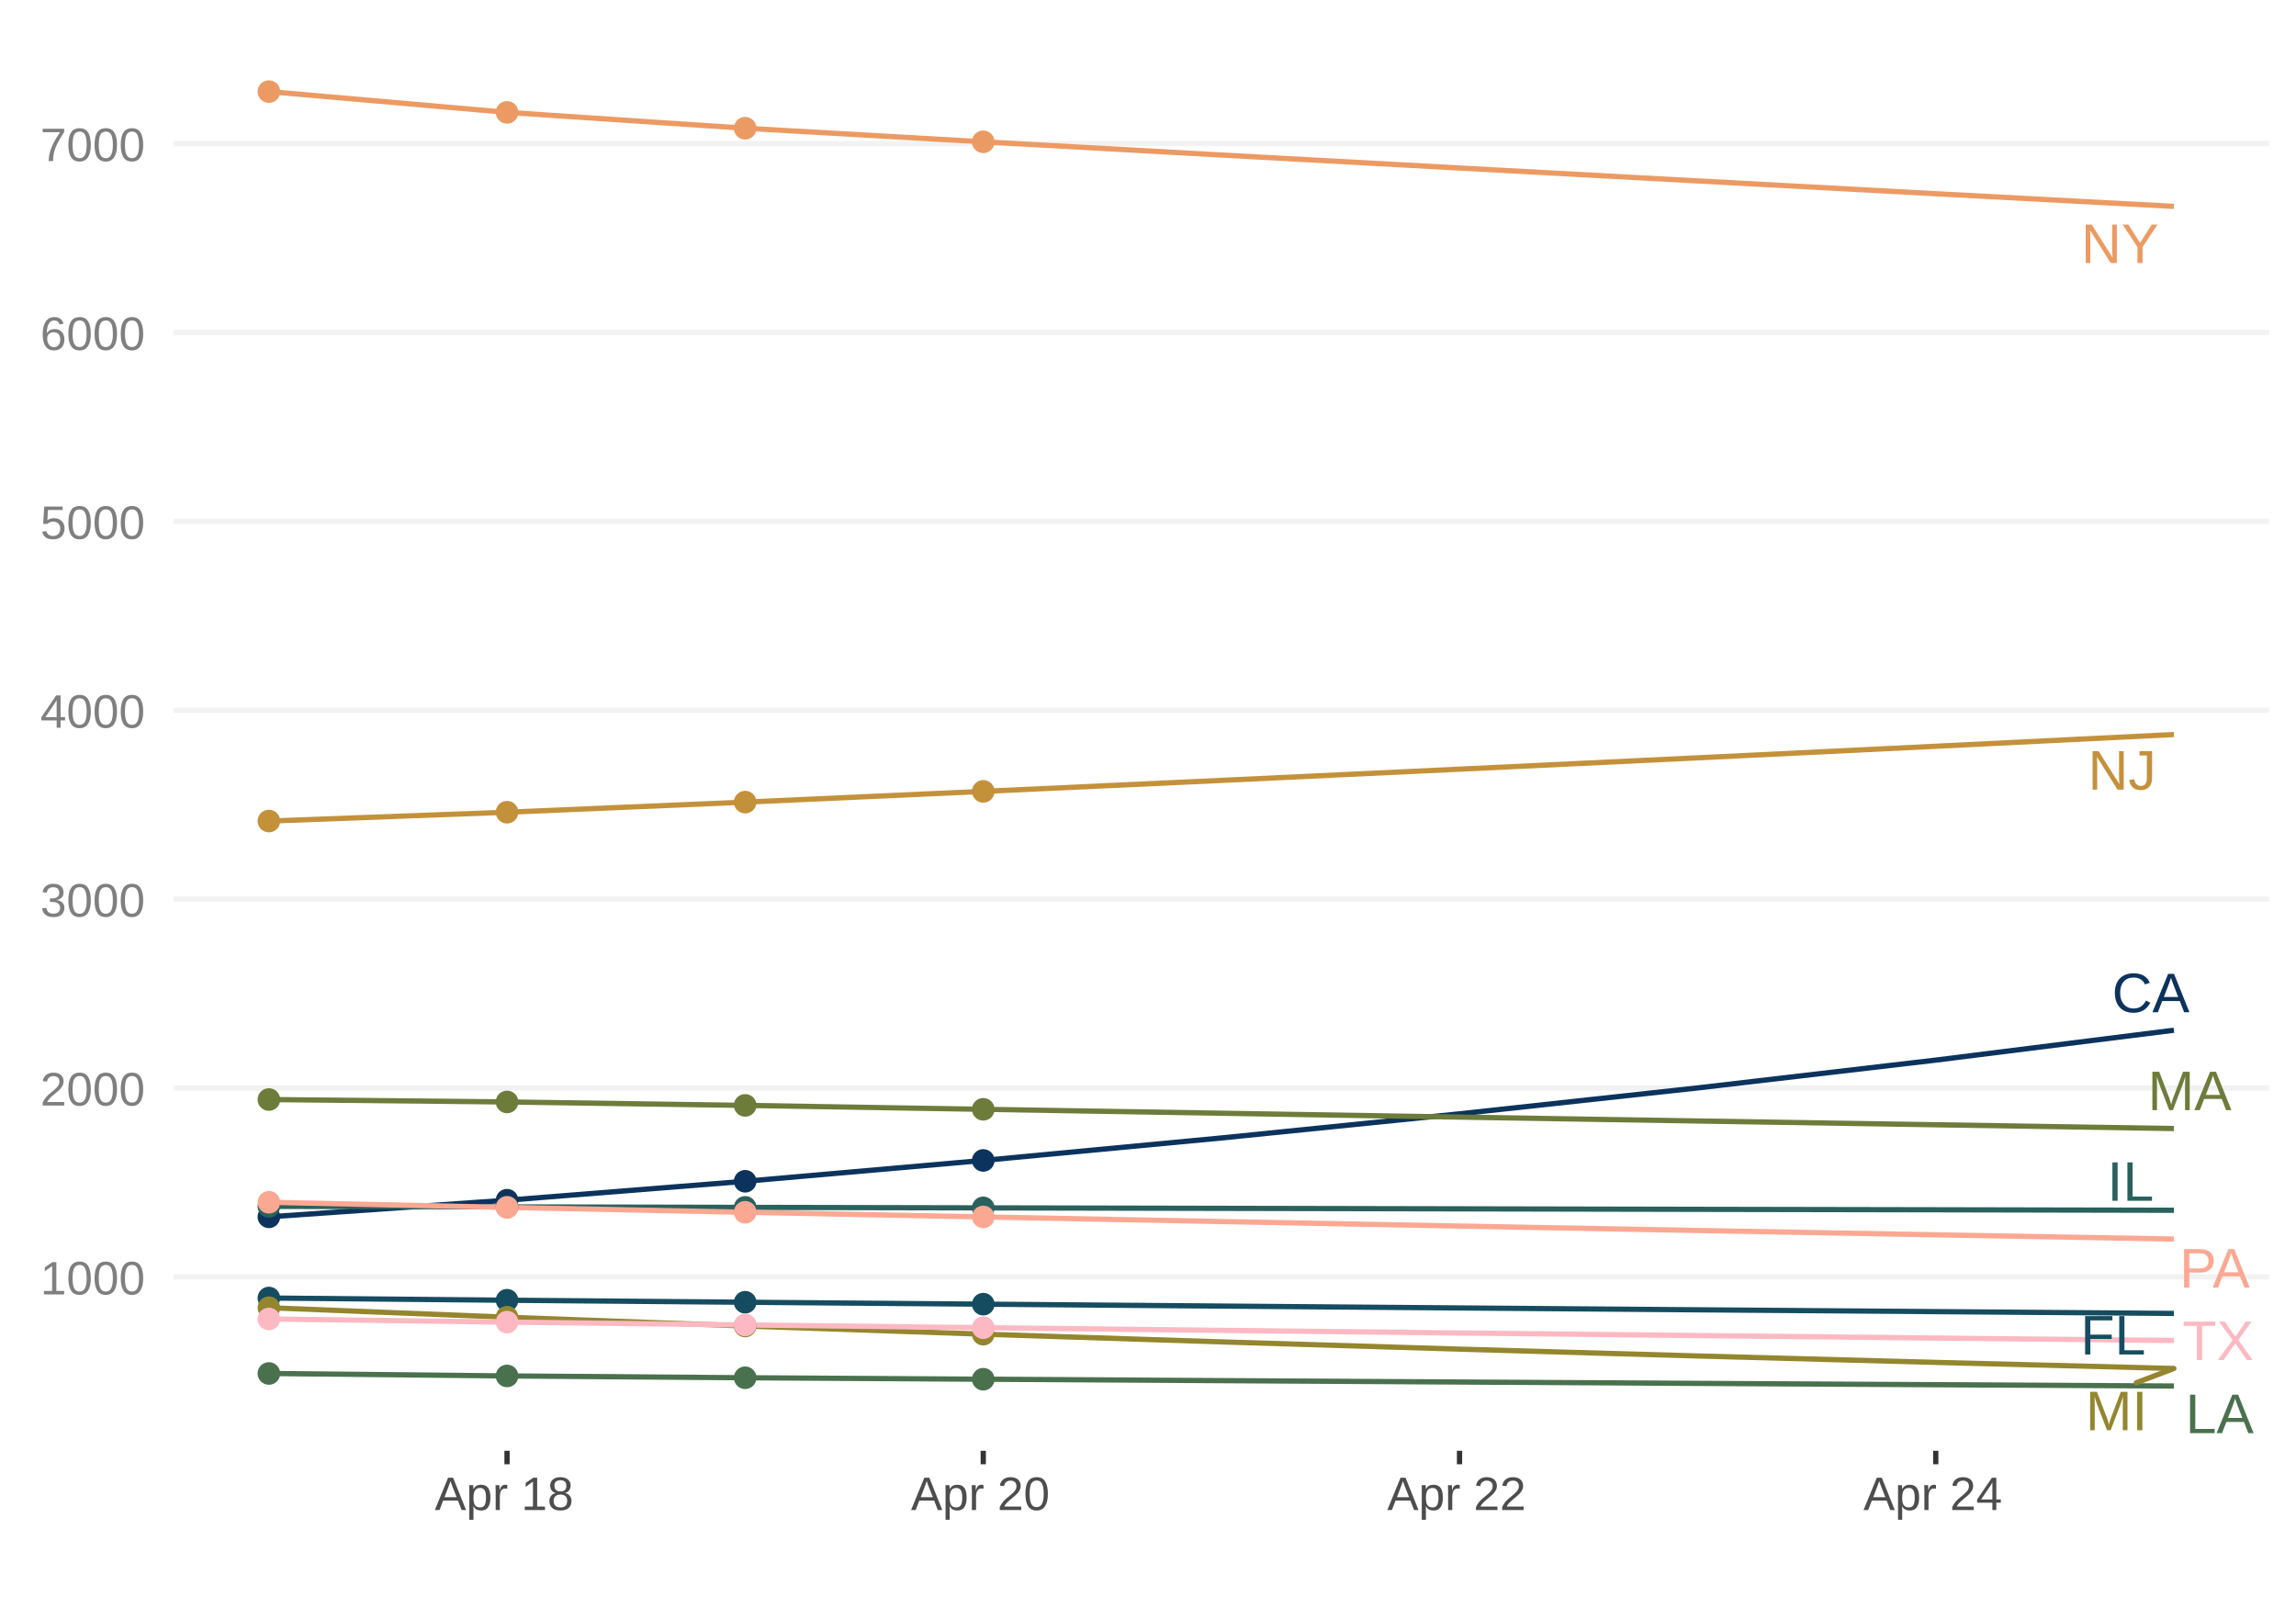
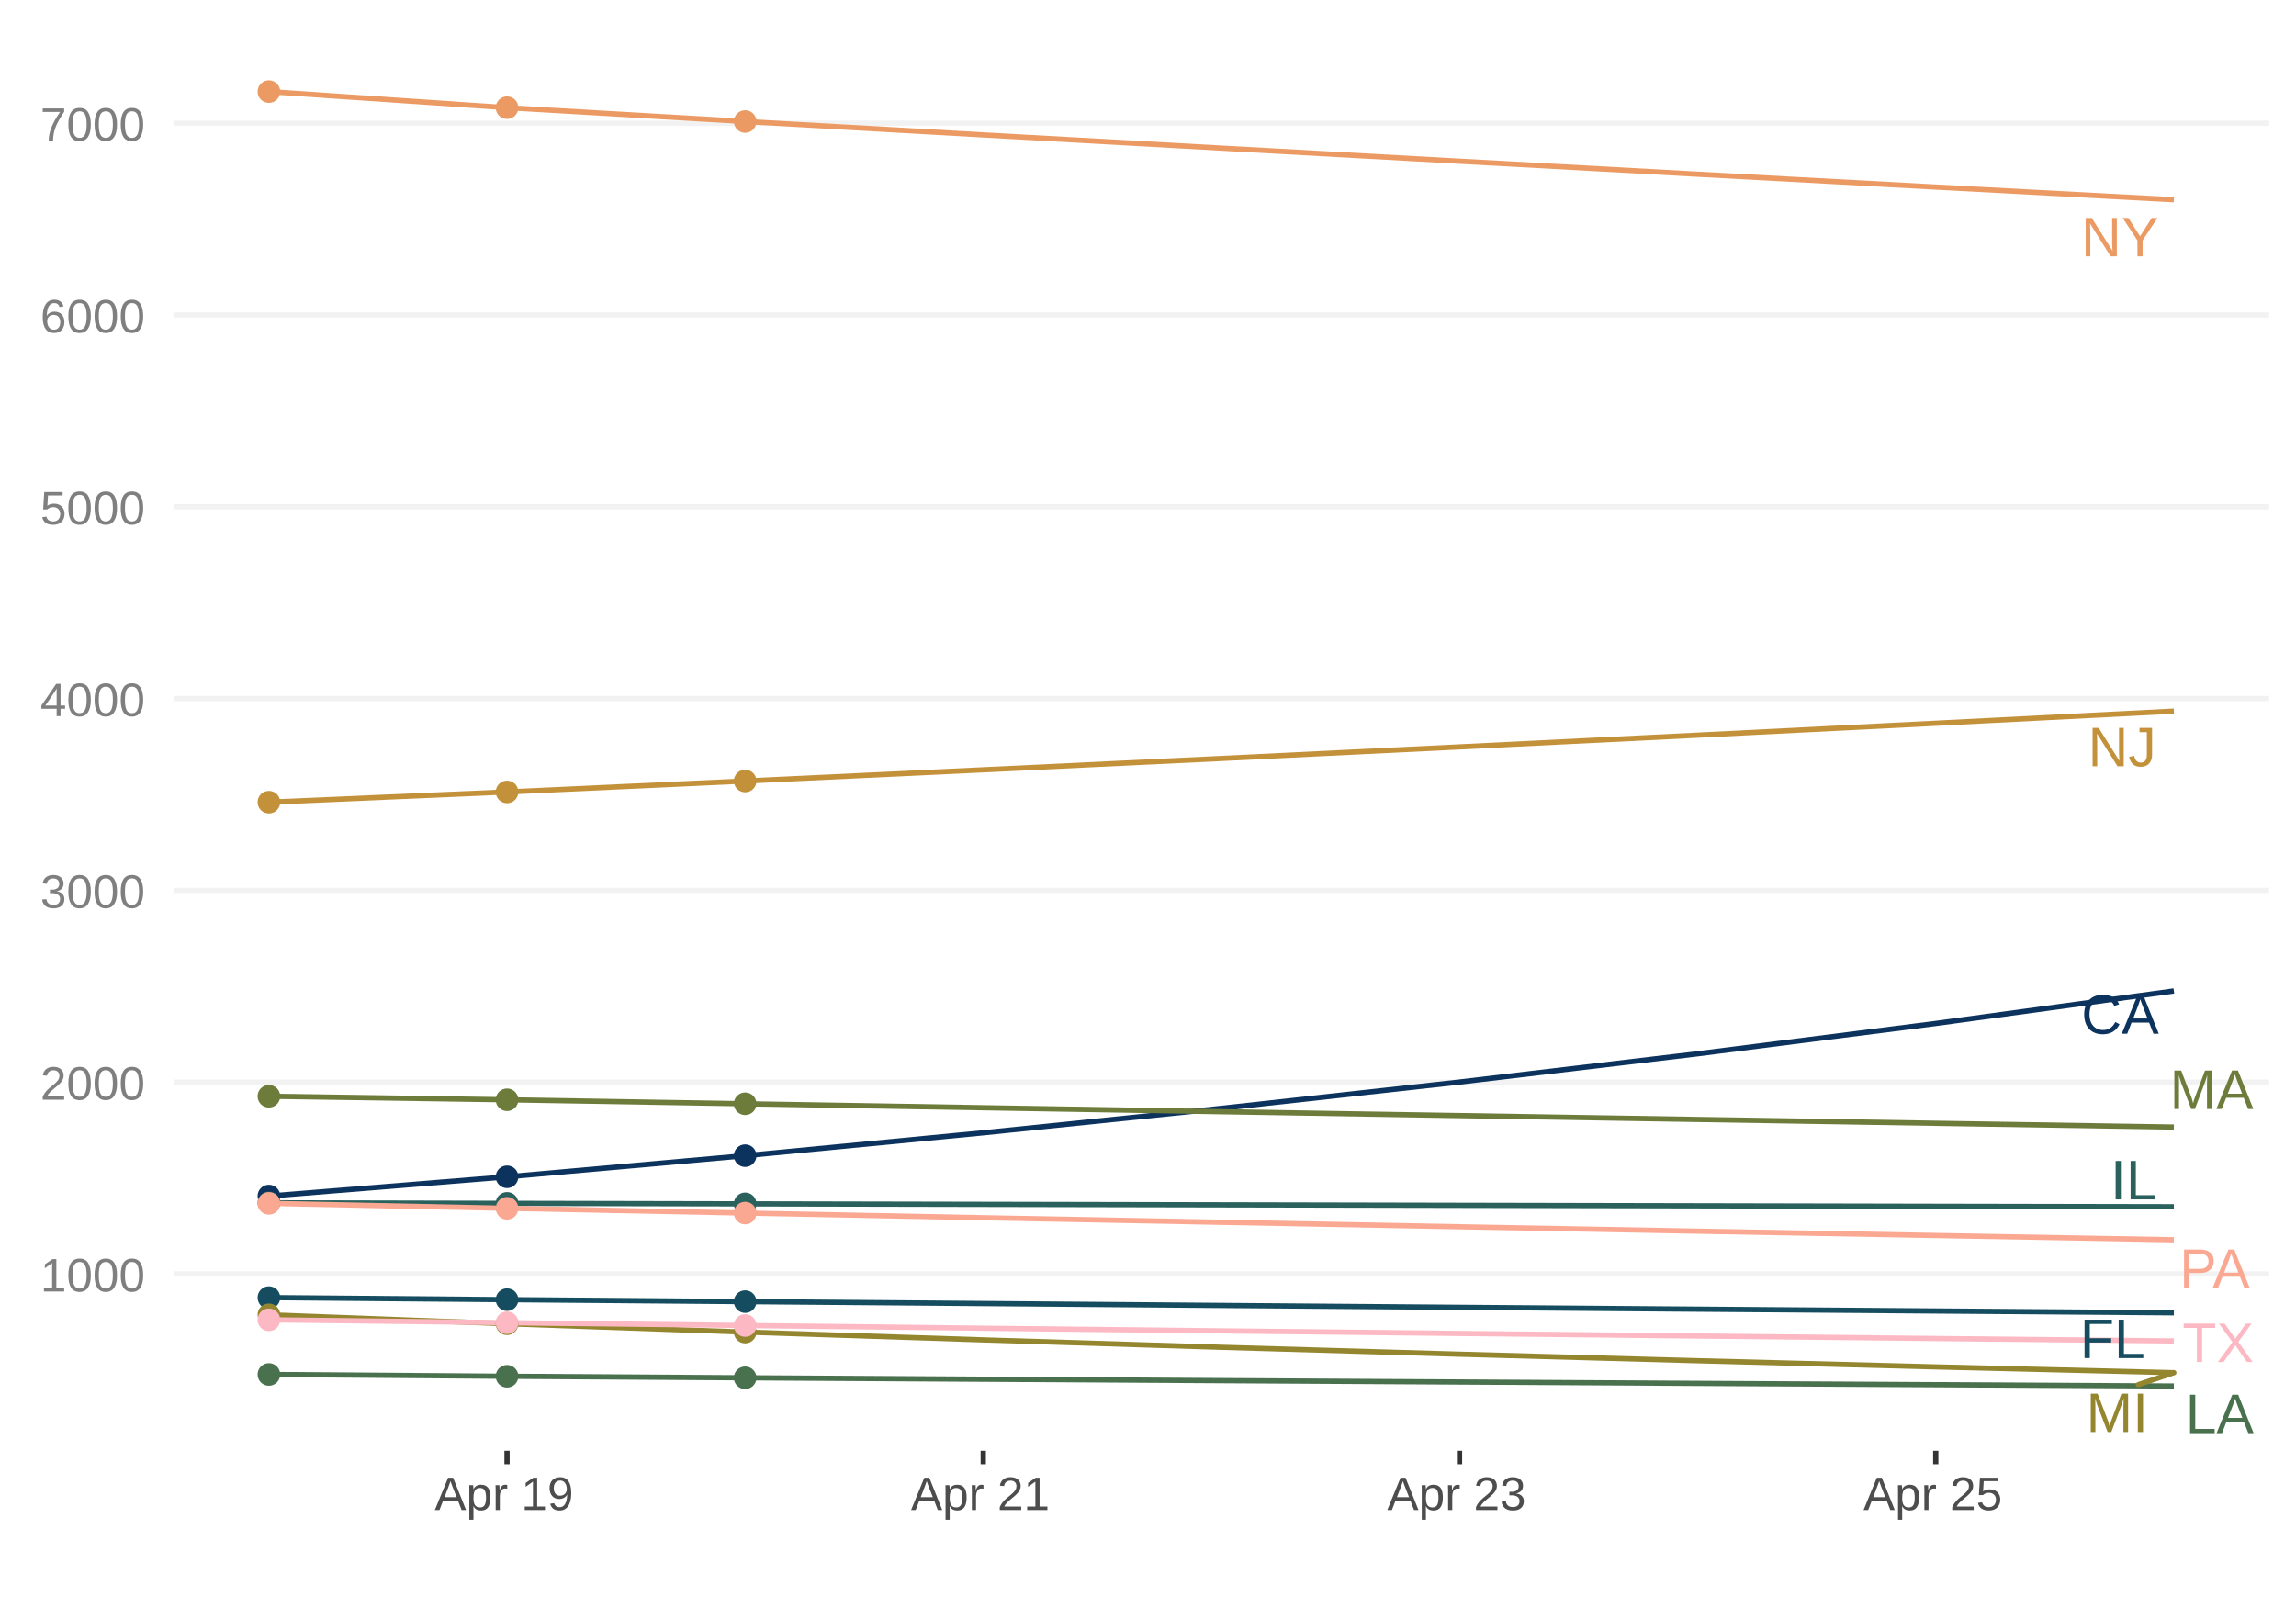
<svg xmlns="http://www.w3.org/2000/svg" viewBox="0 0 468.00 327.60">
  <defs>
    <style type="text/css">
    line, polyline, polygon, path, rect, circle {
      fill: none;
      stroke: #000000;
      stroke-linecap: round;
      stroke-linejoin: round;
      stroke-miterlimit: 10.00;
    }
  </style>
  </defs>
  <rect width="100%" height="100%" style="stroke: none; fill: none;" />
  <rect x="0.00" y="0.00" width="468.00" height="327.60" style="stroke-width: 1.07; stroke: none;" />
  <defs>
    <clipPath id="cpMzUuNDB8NDYyLjUyfDI5NS43NHw1LjQ4">
      <rect x="35.40" y="5.48" width="427.12" height="290.26" />
    </clipPath>
  </defs>
-   <polyline points="35.40,260.29 462.52,260.29 " style="stroke-width: 1.07; stroke: #000000; stroke-opacity: 0.051; stroke-linecap: butt;" clip-path="url(#cpMzUuNDB8NDYyLjUyfDI5NS43NHw1LjQ4)" />
-   <polyline points="35.40,221.79 462.52,221.79 " style="stroke-width: 1.07; stroke: #000000; stroke-opacity: 0.051; stroke-linecap: butt;" clip-path="url(#cpMzUuNDB8NDYyLjUyfDI5NS43NHw1LjQ4)" />
-   <polyline points="35.40,183.28 462.52,183.28 " style="stroke-width: 1.07; stroke: #000000; stroke-opacity: 0.051; stroke-linecap: butt;" clip-path="url(#cpMzUuNDB8NDYyLjUyfDI5NS43NHw1LjQ4)" />
-   <polyline points="35.40,144.78 462.52,144.78 " style="stroke-width: 1.07; stroke: #000000; stroke-opacity: 0.051; stroke-linecap: butt;" clip-path="url(#cpMzUuNDB8NDYyLjUyfDI5NS43NHw1LjQ4)" />
-   <polyline points="35.40,106.27 462.52,106.27 " style="stroke-width: 1.07; stroke: #000000; stroke-opacity: 0.051; stroke-linecap: butt;" clip-path="url(#cpMzUuNDB8NDYyLjUyfDI5NS43NHw1LjQ4)" />
-   <polyline points="35.40,67.77 462.52,67.77 " style="stroke-width: 1.07; stroke: #000000; stroke-opacity: 0.051; stroke-linecap: butt;" clip-path="url(#cpMzUuNDB8NDYyLjUyfDI5NS43NHw1LjQ4)" />
-   <polyline points="35.40,29.26 462.52,29.26 " style="stroke-width: 1.07; stroke: #000000; stroke-opacity: 0.051; stroke-linecap: butt;" clip-path="url(#cpMzUuNDB8NDYyLjUyfDI5NS43NHw1LjQ4)" />
-   <polyline points="54.81,248.05 103.35,244.66 151.89,240.80 200.42,236.55 248.96,231.97 297.50,227.05 346.03,221.77 394.57,216.10 443.11,210.01 " style="stroke-width: 1.07; stroke: #0C335D; stroke-linecap: butt;" clip-path="url(#cpMzUuNDB8NDYyLjUyfDI5NS43NHw1LjQ4)" />
-   <polyline points="54.81,264.60 103.35,265.05 151.89,265.46 200.42,265.85 248.96,266.24 297.50,266.62 346.03,267.00 394.57,267.37 443.11,267.74 " style="stroke-width: 1.07; stroke: #164C60; stroke-linecap: butt;" clip-path="url(#cpMzUuNDB8NDYyLjUyfDI5NS43NHw1LjQ4)" />
-   <polyline points="54.81,245.91 103.35,246.02 151.89,246.12 200.42,246.22 248.96,246.32 297.50,246.42 346.03,246.52 394.57,246.61 443.11,246.71 " style="stroke-width: 1.07; stroke: #2A615D; stroke-linecap: butt;" clip-path="url(#cpMzUuNDB8NDYyLjUyfDI5NS43NHw1LjQ4)" />
-   <polyline points="54.81,279.98 103.35,280.48 151.89,280.85 200.42,281.15 248.96,281.44 297.50,281.72 346.03,282.00 394.57,282.27 443.11,282.54 " style="stroke-width: 1.07; stroke: #4A714E; stroke-linecap: butt;" clip-path="url(#cpMzUuNDB8NDYyLjUyfDI5NS43NHw1LjQ4)" />
-   <polyline points="54.81,224.14 103.35,224.63 151.89,225.33 200.42,226.13 248.96,226.93 297.50,227.72 346.03,228.51 394.57,229.28 443.11,230.05 " style="stroke-width: 1.07; stroke: #6D7C3B; stroke-linecap: butt;" clip-path="url(#cpMzUuNDB8NDYyLjUyfDI5NS43NHw1LjQ4)" />
-   <polyline points="54.81,266.58 103.35,268.51 151.89,270.30 200.42,271.97 248.96,273.54 297.50,275.02 346.03,276.41 394.57,277.72 443.11,278.96 " style="stroke-width: 1.07; stroke: #94862E; stroke-linecap: butt;" clip-path="url(#cpMzUuNDB8NDYyLjUyfDI5NS43NHw1LjQ4)" />
-   <polyline points="54.81,167.37 103.35,165.57 151.89,163.51 200.42,161.32 248.96,159.08 297.50,156.79 346.03,154.48 394.57,152.12 443.11,149.73 " style="stroke-width: 1.07; stroke: #C4913B; stroke-linecap: butt;" clip-path="url(#cpMzUuNDB8NDYyLjUyfDI5NS43NHw1LjQ4)" />
-   <polyline points="54.81,18.67 103.35,22.91 151.89,26.14 200.42,28.91 248.96,31.60 297.50,34.25 346.03,36.88 394.57,39.49 443.11,42.07 " style="stroke-width: 1.07; stroke: #EC9A63; stroke-linecap: butt;" clip-path="url(#cpMzUuNDB8NDYyLjUyfDI5NS43NHw1LjQ4)" />
-   <polyline points="54.81,245.08 103.35,246.13 151.89,247.12 200.42,248.07 248.96,249.01 297.50,249.93 346.03,250.83 394.57,251.71 443.11,252.58 " style="stroke-width: 1.07; stroke: #FBA893; stroke-linecap: butt;" clip-path="url(#cpMzUuNDB8NDYyLjUyfDI5NS43NHw1LjQ4)" />
-   <polyline points="54.81,268.87 103.35,269.51 151.89,270.09 200.42,270.65 248.96,271.19 297.50,271.73 346.03,272.25 394.57,272.76 443.11,273.26 " style="stroke-width: 1.07; stroke: #FCB9C3; stroke-linecap: butt;" clip-path="url(#cpMzUuNDB8NDYyLjUyfDI5NS43NHw1LjQ4)" />
-   <circle cx="54.81" cy="248.05" r="1.95" style="stroke-width: 0.71; stroke: #0C335D; fill: #0C335D;" clip-path="url(#cpMzUuNDB8NDYyLjUyfDI5NS43NHw1LjQ4)" />
-   <circle cx="103.35" cy="244.66" r="1.95" style="stroke-width: 0.71; stroke: #0C335D; fill: #0C335D;" clip-path="url(#cpMzUuNDB8NDYyLjUyfDI5NS43NHw1LjQ4)" />
-   <circle cx="151.89" cy="240.80" r="1.95" style="stroke-width: 0.71; stroke: #0C335D; fill: #0C335D;" clip-path="url(#cpMzUuNDB8NDYyLjUyfDI5NS43NHw1LjQ4)" />
-   <circle cx="200.42" cy="236.55" r="1.95" style="stroke-width: 0.71; stroke: #0C335D; fill: #0C335D;" clip-path="url(#cpMzUuNDB8NDYyLjUyfDI5NS43NHw1LjQ4)" />
-   <circle cx="54.81" cy="264.60" r="1.95" style="stroke-width: 0.71; stroke: #164C60; fill: #164C60;" clip-path="url(#cpMzUuNDB8NDYyLjUyfDI5NS43NHw1LjQ4)" />
-   <circle cx="103.35" cy="265.05" r="1.95" style="stroke-width: 0.71; stroke: #164C60; fill: #164C60;" clip-path="url(#cpMzUuNDB8NDYyLjUyfDI5NS43NHw1LjQ4)" />
-   <circle cx="151.89" cy="265.46" r="1.95" style="stroke-width: 0.71; stroke: #164C60; fill: #164C60;" clip-path="url(#cpMzUuNDB8NDYyLjUyfDI5NS43NHw1LjQ4)" />
-   <circle cx="200.42" cy="265.85" r="1.95" style="stroke-width: 0.71; stroke: #164C60; fill: #164C60;" clip-path="url(#cpMzUuNDB8NDYyLjUyfDI5NS43NHw1LjQ4)" />
-   <circle cx="54.81" cy="245.91" r="1.95" style="stroke-width: 0.71; stroke: #2A615D; fill: #2A615D;" clip-path="url(#cpMzUuNDB8NDYyLjUyfDI5NS43NHw1LjQ4)" />
-   <circle cx="103.35" cy="246.02" r="1.95" style="stroke-width: 0.71; stroke: #2A615D; fill: #2A615D;" clip-path="url(#cpMzUuNDB8NDYyLjUyfDI5NS43NHw1LjQ4)" />
-   <circle cx="151.89" cy="246.12" r="1.95" style="stroke-width: 0.71; stroke: #2A615D; fill: #2A615D;" clip-path="url(#cpMzUuNDB8NDYyLjUyfDI5NS43NHw1LjQ4)" />
-   <circle cx="200.42" cy="246.22" r="1.95" style="stroke-width: 0.71; stroke: #2A615D; fill: #2A615D;" clip-path="url(#cpMzUuNDB8NDYyLjUyfDI5NS43NHw1LjQ4)" />
-   <circle cx="54.81" cy="279.98" r="1.95" style="stroke-width: 0.71; stroke: #4A714E; fill: #4A714E;" clip-path="url(#cpMzUuNDB8NDYyLjUyfDI5NS43NHw1LjQ4)" />
-   <circle cx="103.35" cy="280.48" r="1.95" style="stroke-width: 0.71; stroke: #4A714E; fill: #4A714E;" clip-path="url(#cpMzUuNDB8NDYyLjUyfDI5NS43NHw1LjQ4)" />
-   <circle cx="151.89" cy="280.85" r="1.95" style="stroke-width: 0.71; stroke: #4A714E; fill: #4A714E;" clip-path="url(#cpMzUuNDB8NDYyLjUyfDI5NS43NHw1LjQ4)" />
-   <circle cx="200.42" cy="281.15" r="1.95" style="stroke-width: 0.71; stroke: #4A714E; fill: #4A714E;" clip-path="url(#cpMzUuNDB8NDYyLjUyfDI5NS43NHw1LjQ4)" />
-   <circle cx="54.81" cy="224.14" r="1.95" style="stroke-width: 0.71; stroke: #6D7C3B; fill: #6D7C3B;" clip-path="url(#cpMzUuNDB8NDYyLjUyfDI5NS43NHw1LjQ4)" />
-   <circle cx="103.35" cy="224.63" r="1.95" style="stroke-width: 0.71; stroke: #6D7C3B; fill: #6D7C3B;" clip-path="url(#cpMzUuNDB8NDYyLjUyfDI5NS43NHw1LjQ4)" />
-   <circle cx="151.89" cy="225.33" r="1.95" style="stroke-width: 0.71; stroke: #6D7C3B; fill: #6D7C3B;" clip-path="url(#cpMzUuNDB8NDYyLjUyfDI5NS43NHw1LjQ4)" />
-   <circle cx="200.42" cy="226.13" r="1.95" style="stroke-width: 0.71; stroke: #6D7C3B; fill: #6D7C3B;" clip-path="url(#cpMzUuNDB8NDYyLjUyfDI5NS43NHw1LjQ4)" />
-   <circle cx="54.81" cy="266.58" r="1.95" style="stroke-width: 0.71; stroke: #94862E; fill: #94862E;" clip-path="url(#cpMzUuNDB8NDYyLjUyfDI5NS43NHw1LjQ4)" />
-   <circle cx="103.35" cy="268.51" r="1.95" style="stroke-width: 0.71; stroke: #94862E; fill: #94862E;" clip-path="url(#cpMzUuNDB8NDYyLjUyfDI5NS43NHw1LjQ4)" />
-   <circle cx="151.89" cy="270.30" r="1.95" style="stroke-width: 0.71; stroke: #94862E; fill: #94862E;" clip-path="url(#cpMzUuNDB8NDYyLjUyfDI5NS43NHw1LjQ4)" />
-   <circle cx="200.42" cy="271.97" r="1.95" style="stroke-width: 0.71; stroke: #94862E; fill: #94862E;" clip-path="url(#cpMzUuNDB8NDYyLjUyfDI5NS43NHw1LjQ4)" />
-   <circle cx="54.81" cy="167.37" r="1.95" style="stroke-width: 0.71; stroke: #C4913B; fill: #C4913B;" clip-path="url(#cpMzUuNDB8NDYyLjUyfDI5NS43NHw1LjQ4)" />
-   <circle cx="103.35" cy="165.57" r="1.95" style="stroke-width: 0.71; stroke: #C4913B; fill: #C4913B;" clip-path="url(#cpMzUuNDB8NDYyLjUyfDI5NS43NHw1LjQ4)" />
-   <circle cx="151.89" cy="163.51" r="1.95" style="stroke-width: 0.71; stroke: #C4913B; fill: #C4913B;" clip-path="url(#cpMzUuNDB8NDYyLjUyfDI5NS43NHw1LjQ4)" />
-   <circle cx="200.42" cy="161.32" r="1.95" style="stroke-width: 0.71; stroke: #C4913B; fill: #C4913B;" clip-path="url(#cpMzUuNDB8NDYyLjUyfDI5NS43NHw1LjQ4)" />
+   <polyline points="35.40,259.68 462.52,259.68 " style="stroke-width: 1.07; stroke: #000000; stroke-opacity: 0.051; stroke-linecap: butt;" clip-path="url(#cpMzUuNDB8NDYyLjUyfDI5NS43NHw1LjQ4)" />
+   <polyline points="35.40,220.59 462.52,220.59 " style="stroke-width: 1.07; stroke: #000000; stroke-opacity: 0.051; stroke-linecap: butt;" clip-path="url(#cpMzUuNDB8NDYyLjUyfDI5NS43NHw1LjQ4)" />
+   <polyline points="35.40,181.50 462.52,181.50 " style="stroke-width: 1.07; stroke: #000000; stroke-opacity: 0.051; stroke-linecap: butt;" clip-path="url(#cpMzUuNDB8NDYyLjUyfDI5NS43NHw1LjQ4)" />
+   <polyline points="35.40,142.40 462.52,142.40 " style="stroke-width: 1.07; stroke: #000000; stroke-opacity: 0.051; stroke-linecap: butt;" clip-path="url(#cpMzUuNDB8NDYyLjUyfDI5NS43NHw1LjQ4)" />
+   <polyline points="35.40,103.31 462.52,103.31 " style="stroke-width: 1.07; stroke: #000000; stroke-opacity: 0.051; stroke-linecap: butt;" clip-path="url(#cpMzUuNDB8NDYyLjUyfDI5NS43NHw1LjQ4)" />
+   <polyline points="35.40,64.22 462.52,64.22 " style="stroke-width: 1.07; stroke: #000000; stroke-opacity: 0.051; stroke-linecap: butt;" clip-path="url(#cpMzUuNDB8NDYyLjUyfDI5NS43NHw1LjQ4)" />
+   <polyline points="35.40,25.12 462.52,25.12 " style="stroke-width: 1.07; stroke: #000000; stroke-opacity: 0.051; stroke-linecap: butt;" clip-path="url(#cpMzUuNDB8NDYyLjUyfDI5NS43NHw1LjQ4)" />
+   <polyline points="54.81,243.81 103.35,239.89 151.89,235.58 200.42,230.92 248.96,225.93 297.50,220.57 346.03,214.81 394.57,208.63 443.11,202.00 " style="stroke-width: 1.07; stroke: #0C335D; stroke-linecap: butt;" clip-path="url(#cpMzUuNDB8NDYyLjUyfDI5NS43NHw1LjQ4)" />
+   <polyline points="54.81,264.51 103.35,264.93 151.89,265.33 200.42,265.72 248.96,266.11 297.50,266.49 346.03,266.87 394.57,267.24 443.11,267.61 " style="stroke-width: 1.07; stroke: #164C60; stroke-linecap: butt;" clip-path="url(#cpMzUuNDB8NDYyLjUyfDI5NS43NHw1LjQ4)" />
+   <polyline points="54.81,245.19 103.35,245.30 151.89,245.40 200.42,245.50 248.96,245.60 297.50,245.70 346.03,245.80 394.57,245.90 443.11,245.99 " style="stroke-width: 1.07; stroke: #2A615D; stroke-linecap: butt;" clip-path="url(#cpMzUuNDB8NDYyLjUyfDI5NS43NHw1LjQ4)" />
+   <polyline points="54.81,280.18 103.35,280.55 151.89,280.86 200.42,281.15 248.96,281.44 297.50,281.72 346.03,282.00 394.57,282.27 443.11,282.54 " style="stroke-width: 1.07; stroke: #4A714E; stroke-linecap: butt;" clip-path="url(#cpMzUuNDB8NDYyLjUyfDI5NS43NHw1LjQ4)" />
+   <polyline points="54.81,223.47 103.35,224.19 151.89,225.00 200.42,225.81 248.96,226.62 297.50,227.41 346.03,228.20 394.57,228.98 443.11,229.75 " style="stroke-width: 1.07; stroke: #6D7C3B; stroke-linecap: butt;" clip-path="url(#cpMzUuNDB8NDYyLjUyfDI5NS43NHw1LjQ4)" />
+   <polyline points="54.81,268.02 103.35,269.84 151.89,271.54 200.42,273.13 248.96,274.64 297.50,276.05 346.03,277.38 394.57,278.64 443.11,279.82 " style="stroke-width: 1.07; stroke: #94862E; stroke-linecap: butt;" clip-path="url(#cpMzUuNDB8NDYyLjUyfDI5NS43NHw1LjQ4)" />
+   <polyline points="54.81,163.52 103.35,161.43 151.89,159.20 200.42,156.92 248.96,154.61 297.50,152.25 346.03,149.86 394.57,147.43 443.11,144.96 " style="stroke-width: 1.07; stroke: #C4913B; stroke-linecap: butt;" clip-path="url(#cpMzUuNDB8NDYyLjUyfDI5NS43NHw1LjQ4)" />
+   <polyline points="54.81,18.67 103.35,21.95 151.89,24.77 200.42,27.50 248.96,30.19 297.50,32.86 346.03,35.51 394.57,38.13 443.11,40.72 " style="stroke-width: 1.07; stroke: #EC9A63; stroke-linecap: butt;" clip-path="url(#cpMzUuNDB8NDYyLjUyfDI5NS43NHw1LjQ4)" />
+   <polyline points="54.81,245.30 103.35,246.31 151.89,247.28 200.42,248.23 248.96,249.16 297.50,250.07 346.03,250.97 394.57,251.85 443.11,252.72 " style="stroke-width: 1.07; stroke: #FBA893; stroke-linecap: butt;" clip-path="url(#cpMzUuNDB8NDYyLjUyfDI5NS43NHw1LjQ4)" />
+   <polyline points="54.81,269.04 103.35,269.63 151.89,270.20 200.42,270.75 248.96,271.29 297.50,271.82 346.03,272.34 394.57,272.85 443.11,273.35 " style="stroke-width: 1.07; stroke: #FCB9C3; stroke-linecap: butt;" clip-path="url(#cpMzUuNDB8NDYyLjUyfDI5NS43NHw1LjQ4)" />
+   <circle cx="54.81" cy="243.81" r="1.95" style="stroke-width: 0.71; stroke: #0C335D; fill: #0C335D;" clip-path="url(#cpMzUuNDB8NDYyLjUyfDI5NS43NHw1LjQ4)" />
+   <circle cx="103.35" cy="239.89" r="1.95" style="stroke-width: 0.71; stroke: #0C335D; fill: #0C335D;" clip-path="url(#cpMzUuNDB8NDYyLjUyfDI5NS43NHw1LjQ4)" />
+   <circle cx="151.89" cy="235.58" r="1.95" style="stroke-width: 0.71; stroke: #0C335D; fill: #0C335D;" clip-path="url(#cpMzUuNDB8NDYyLjUyfDI5NS43NHw1LjQ4)" />
+   <circle cx="54.81" cy="264.51" r="1.95" style="stroke-width: 0.71; stroke: #164C60; fill: #164C60;" clip-path="url(#cpMzUuNDB8NDYyLjUyfDI5NS43NHw1LjQ4)" />
+   <circle cx="103.35" cy="264.93" r="1.95" style="stroke-width: 0.71; stroke: #164C60; fill: #164C60;" clip-path="url(#cpMzUuNDB8NDYyLjUyfDI5NS43NHw1LjQ4)" />
+   <circle cx="151.89" cy="265.33" r="1.95" style="stroke-width: 0.71; stroke: #164C60; fill: #164C60;" clip-path="url(#cpMzUuNDB8NDYyLjUyfDI5NS43NHw1LjQ4)" />
+   <circle cx="54.81" cy="245.19" r="1.95" style="stroke-width: 0.71; stroke: #2A615D; fill: #2A615D;" clip-path="url(#cpMzUuNDB8NDYyLjUyfDI5NS43NHw1LjQ4)" />
+   <circle cx="103.35" cy="245.30" r="1.95" style="stroke-width: 0.71; stroke: #2A615D; fill: #2A615D;" clip-path="url(#cpMzUuNDB8NDYyLjUyfDI5NS43NHw1LjQ4)" />
+   <circle cx="151.89" cy="245.40" r="1.95" style="stroke-width: 0.71; stroke: #2A615D; fill: #2A615D;" clip-path="url(#cpMzUuNDB8NDYyLjUyfDI5NS43NHw1LjQ4)" />
+   <circle cx="54.81" cy="280.18" r="1.95" style="stroke-width: 0.71; stroke: #4A714E; fill: #4A714E;" clip-path="url(#cpMzUuNDB8NDYyLjUyfDI5NS43NHw1LjQ4)" />
+   <circle cx="103.35" cy="280.55" r="1.95" style="stroke-width: 0.71; stroke: #4A714E; fill: #4A714E;" clip-path="url(#cpMzUuNDB8NDYyLjUyfDI5NS43NHw1LjQ4)" />
+   <circle cx="151.89" cy="280.86" r="1.95" style="stroke-width: 0.71; stroke: #4A714E; fill: #4A714E;" clip-path="url(#cpMzUuNDB8NDYyLjUyfDI5NS43NHw1LjQ4)" />
+   <circle cx="54.81" cy="223.47" r="1.95" style="stroke-width: 0.71; stroke: #6D7C3B; fill: #6D7C3B;" clip-path="url(#cpMzUuNDB8NDYyLjUyfDI5NS43NHw1LjQ4)" />
+   <circle cx="103.35" cy="224.19" r="1.95" style="stroke-width: 0.71; stroke: #6D7C3B; fill: #6D7C3B;" clip-path="url(#cpMzUuNDB8NDYyLjUyfDI5NS43NHw1LjQ4)" />
+   <circle cx="151.89" cy="225.00" r="1.95" style="stroke-width: 0.71; stroke: #6D7C3B; fill: #6D7C3B;" clip-path="url(#cpMzUuNDB8NDYyLjUyfDI5NS43NHw1LjQ4)" />
+   <circle cx="54.81" cy="268.02" r="1.95" style="stroke-width: 0.71; stroke: #94862E; fill: #94862E;" clip-path="url(#cpMzUuNDB8NDYyLjUyfDI5NS43NHw1LjQ4)" />
+   <circle cx="103.35" cy="269.84" r="1.95" style="stroke-width: 0.71; stroke: #94862E; fill: #94862E;" clip-path="url(#cpMzUuNDB8NDYyLjUyfDI5NS43NHw1LjQ4)" />
+   <circle cx="151.89" cy="271.54" r="1.95" style="stroke-width: 0.71; stroke: #94862E; fill: #94862E;" clip-path="url(#cpMzUuNDB8NDYyLjUyfDI5NS43NHw1LjQ4)" />
+   <circle cx="54.81" cy="163.52" r="1.95" style="stroke-width: 0.71; stroke: #C4913B; fill: #C4913B;" clip-path="url(#cpMzUuNDB8NDYyLjUyfDI5NS43NHw1LjQ4)" />
+   <circle cx="103.35" cy="161.43" r="1.95" style="stroke-width: 0.71; stroke: #C4913B; fill: #C4913B;" clip-path="url(#cpMzUuNDB8NDYyLjUyfDI5NS43NHw1LjQ4)" />
+   <circle cx="151.89" cy="159.20" r="1.95" style="stroke-width: 0.71; stroke: #C4913B; fill: #C4913B;" clip-path="url(#cpMzUuNDB8NDYyLjUyfDI5NS43NHw1LjQ4)" />
  <circle cx="54.81" cy="18.67" r="1.95" style="stroke-width: 0.71; stroke: #EC9A63; fill: #EC9A63;" clip-path="url(#cpMzUuNDB8NDYyLjUyfDI5NS43NHw1LjQ4)" />
-   <circle cx="103.35" cy="22.91" r="1.95" style="stroke-width: 0.71; stroke: #EC9A63; fill: #EC9A63;" clip-path="url(#cpMzUuNDB8NDYyLjUyfDI5NS43NHw1LjQ4)" />
-   <circle cx="151.89" cy="26.14" r="1.95" style="stroke-width: 0.71; stroke: #EC9A63; fill: #EC9A63;" clip-path="url(#cpMzUuNDB8NDYyLjUyfDI5NS43NHw1LjQ4)" />
-   <circle cx="200.42" cy="28.91" r="1.95" style="stroke-width: 0.71; stroke: #EC9A63; fill: #EC9A63;" clip-path="url(#cpMzUuNDB8NDYyLjUyfDI5NS43NHw1LjQ4)" />
-   <circle cx="54.81" cy="245.08" r="1.95" style="stroke-width: 0.71; stroke: #FBA893; fill: #FBA893;" clip-path="url(#cpMzUuNDB8NDYyLjUyfDI5NS43NHw1LjQ4)" />
-   <circle cx="103.35" cy="246.13" r="1.95" style="stroke-width: 0.71; stroke: #FBA893; fill: #FBA893;" clip-path="url(#cpMzUuNDB8NDYyLjUyfDI5NS43NHw1LjQ4)" />
-   <circle cx="151.89" cy="247.12" r="1.95" style="stroke-width: 0.71; stroke: #FBA893; fill: #FBA893;" clip-path="url(#cpMzUuNDB8NDYyLjUyfDI5NS43NHw1LjQ4)" />
-   <circle cx="200.42" cy="248.07" r="1.95" style="stroke-width: 0.71; stroke: #FBA893; fill: #FBA893;" clip-path="url(#cpMzUuNDB8NDYyLjUyfDI5NS43NHw1LjQ4)" />
-   <circle cx="54.81" cy="268.87" r="1.95" style="stroke-width: 0.71; stroke: #FCB9C3; fill: #FCB9C3;" clip-path="url(#cpMzUuNDB8NDYyLjUyfDI5NS43NHw1LjQ4)" />
-   <circle cx="103.35" cy="269.51" r="1.95" style="stroke-width: 0.71; stroke: #FCB9C3; fill: #FCB9C3;" clip-path="url(#cpMzUuNDB8NDYyLjUyfDI5NS43NHw1LjQ4)" />
-   <circle cx="151.89" cy="270.09" r="1.95" style="stroke-width: 0.71; stroke: #FCB9C3; fill: #FCB9C3;" clip-path="url(#cpMzUuNDB8NDYyLjUyfDI5NS43NHw1LjQ4)" />
-   <circle cx="200.42" cy="270.65" r="1.95" style="stroke-width: 0.71; stroke: #FCB9C3; fill: #FCB9C3;" clip-path="url(#cpMzUuNDB8NDYyLjUyfDI5NS43NHw1LjQ4)" />
+   <circle cx="103.35" cy="21.95" r="1.95" style="stroke-width: 0.71; stroke: #EC9A63; fill: #EC9A63;" clip-path="url(#cpMzUuNDB8NDYyLjUyfDI5NS43NHw1LjQ4)" />
+   <circle cx="151.89" cy="24.77" r="1.95" style="stroke-width: 0.71; stroke: #EC9A63; fill: #EC9A63;" clip-path="url(#cpMzUuNDB8NDYyLjUyfDI5NS43NHw1LjQ4)" />
+   <circle cx="54.81" cy="245.30" r="1.95" style="stroke-width: 0.71; stroke: #FBA893; fill: #FBA893;" clip-path="url(#cpMzUuNDB8NDYyLjUyfDI5NS43NHw1LjQ4)" />
+   <circle cx="103.35" cy="246.31" r="1.95" style="stroke-width: 0.71; stroke: #FBA893; fill: #FBA893;" clip-path="url(#cpMzUuNDB8NDYyLjUyfDI5NS43NHw1LjQ4)" />
+   <circle cx="151.89" cy="247.28" r="1.95" style="stroke-width: 0.71; stroke: #FBA893; fill: #FBA893;" clip-path="url(#cpMzUuNDB8NDYyLjUyfDI5NS43NHw1LjQ4)" />
+   <circle cx="54.81" cy="269.04" r="1.95" style="stroke-width: 0.71; stroke: #FCB9C3; fill: #FCB9C3;" clip-path="url(#cpMzUuNDB8NDYyLjUyfDI5NS43NHw1LjQ4)" />
+   <circle cx="103.35" cy="269.63" r="1.95" style="stroke-width: 0.71; stroke: #FCB9C3; fill: #FCB9C3;" clip-path="url(#cpMzUuNDB8NDYyLjUyfDI5NS43NHw1LjQ4)" />
+   <circle cx="151.89" cy="270.20" r="1.95" style="stroke-width: 0.71; stroke: #FCB9C3; fill: #FCB9C3;" clip-path="url(#cpMzUuNDB8NDYyLjUyfDI5NS43NHw1LjQ4)" />
  <g clip-path="url(#cpMzUuNDB8NDYyLjUyfDI5NS43NHw1LjQ4)">
-     <text x="430.50" y="206.35" style="font-size: 11.38px; fill: #0C335D; font-family: Arial;" textLength="15.28px" lengthAdjust="spacingAndGlyphs">CA</text>
+     <text x="424.25" y="210.73" style="font-size: 11.38px; fill: #0C335D; font-family: Arial;" textLength="15.28px" lengthAdjust="spacingAndGlyphs">CA</text>
  </g>
  <g clip-path="url(#cpMzUuNDB8NDYyLjUyfDI5NS43NHw1LjQ4)">
-     <text x="424.08" y="276.11" style="font-size: 11.38px; fill: #164C60; font-family: Arial;" textLength="12.84px" lengthAdjust="spacingAndGlyphs">FL</text>
+     <text x="423.97" y="276.84" style="font-size: 11.38px; fill: #164C60; font-family: Arial;" textLength="12.84px" lengthAdjust="spacingAndGlyphs">FL</text>
  </g>
  <g clip-path="url(#cpMzUuNDB8NDYyLjUyfDI5NS43NHw1LjQ4)">
-     <text x="429.53" y="244.78" style="font-size: 11.38px; fill: #2A615D; font-family: Arial;" textLength="9.17px" lengthAdjust="spacingAndGlyphs">IL</text>
+     <text x="430.19" y="244.49" style="font-size: 11.38px; fill: #2A615D; font-family: Arial;" textLength="9.17px" lengthAdjust="spacingAndGlyphs">IL</text>
  </g>
  <g clip-path="url(#cpMzUuNDB8NDYyLjUyfDI5NS43NHw1LjQ4)">
    <text x="445.47" y="292.14" style="font-size: 11.38px; fill: #4A714E; font-family: Arial;" textLength="13.45px" lengthAdjust="spacingAndGlyphs">LA</text>
  </g>
  <g clip-path="url(#cpMzUuNDB8NDYyLjUyfDI5NS43NHw1LjQ4)">
-     <text x="437.79" y="226.30" style="font-size: 11.38px; fill: #6D7C3B; font-family: Arial;" textLength="16.50px" lengthAdjust="spacingAndGlyphs">MA</text>
+     <text x="442.27" y="226.06" style="font-size: 11.38px; fill: #6D7C3B; font-family: Arial;" textLength="16.50px" lengthAdjust="spacingAndGlyphs">MA</text>
  </g>
-   <line x1="435.45" y1="281.87" x2="443.11" y2="278.96" style="stroke-width: 1.07; stroke: #94862E;" clip-path="url(#cpMzUuNDB8NDYyLjUyfDI5NS43NHw1LjQ4)" />
+   <line x1="435.87" y1="282.25" x2="443.11" y2="279.82" style="stroke-width: 1.07; stroke: #94862E;" clip-path="url(#cpMzUuNDB8NDYyLjUyfDI5NS43NHw1LjQ4)" />
  <g clip-path="url(#cpMzUuNDB8NDYyLjUyfDI5NS43NHw1LjQ4)">
-     <text x="425.10" y="291.55" style="font-size: 11.38px; fill: #94862E; font-family: Arial;" textLength="12.22px" lengthAdjust="spacingAndGlyphs">MI</text>
+     <text x="425.23" y="291.92" style="font-size: 11.38px; fill: #94862E; font-family: Arial;" textLength="12.22px" lengthAdjust="spacingAndGlyphs">MI</text>
  </g>
  <g clip-path="url(#cpMzUuNDB8NDYyLjUyfDI5NS43NHw1LjQ4)">
-     <text x="425.60" y="160.96" style="font-size: 11.38px; fill: #C4913B; font-family: Arial;" textLength="13.44px" lengthAdjust="spacingAndGlyphs">NJ</text>
+     <text x="425.60" y="156.20" style="font-size: 11.38px; fill: #C4913B; font-family: Arial;" textLength="13.44px" lengthAdjust="spacingAndGlyphs">NJ</text>
  </g>
  <g clip-path="url(#cpMzUuNDB8NDYyLjUyfDI5NS43NHw1LjQ4)">
-     <text x="424.20" y="53.61" style="font-size: 11.38px; fill: #EC9A63; font-family: Arial;" textLength="15.28px" lengthAdjust="spacingAndGlyphs">NY</text>
+     <text x="424.20" y="52.26" style="font-size: 11.38px; fill: #EC9A63; font-family: Arial;" textLength="15.28px" lengthAdjust="spacingAndGlyphs">NY</text>
  </g>
  <g clip-path="url(#cpMzUuNDB8NDYyLjUyfDI5NS43NHw1LjQ4)">
-     <text x="444.25" y="262.46" style="font-size: 11.38px; fill: #FBA893; font-family: Arial;" textLength="14.67px" lengthAdjust="spacingAndGlyphs">PA</text>
+     <text x="444.25" y="262.54" style="font-size: 11.38px; fill: #FBA893; font-family: Arial;" textLength="14.67px" lengthAdjust="spacingAndGlyphs">PA</text>
  </g>
  <g clip-path="url(#cpMzUuNDB8NDYyLjUyfDI5NS43NHw1LjQ4)">
-     <text x="444.86" y="277.24" style="font-size: 11.38px; fill: #FCB9C3; font-family: Arial;" textLength="14.06px" lengthAdjust="spacingAndGlyphs">TX</text>
+     <text x="444.86" y="277.65" style="font-size: 11.38px; fill: #FCB9C3; font-family: Arial;" textLength="14.06px" lengthAdjust="spacingAndGlyphs">TX</text>
  </g>
  <defs>
    <clipPath id="cpMC4wMHw0NjguMDB8MzI3LjYwfDAuMDA=">
      <rect x="0.00" y="0.00" width="468.00" height="327.60" />
    </clipPath>
  </defs>
  <g clip-path="url(#cpMC4wMHw0NjguMDB8MzI3LjYwfDAuMDA=)">
-     <text x="8.22" y="263.87" style="font-size: 9.60px; fill: #7F7F7F; font-family: Arial;" textLength="22.25px" lengthAdjust="spacingAndGlyphs">1000</text>
+     <text x="8.22" y="263.26" style="font-size: 9.60px; fill: #7F7F7F; font-family: Arial;" textLength="22.25px" lengthAdjust="spacingAndGlyphs">1000</text>
  </g>
  <g clip-path="url(#cpMC4wMHw0NjguMDB8MzI3LjYwfDAuMDA=)">
-     <text x="8.22" y="225.36" style="font-size: 9.60px; fill: #7F7F7F; font-family: Arial;" textLength="22.25px" lengthAdjust="spacingAndGlyphs">2000</text>
+     <text x="8.22" y="224.17" style="font-size: 9.60px; fill: #7F7F7F; font-family: Arial;" textLength="22.25px" lengthAdjust="spacingAndGlyphs">2000</text>
  </g>
  <g clip-path="url(#cpMC4wMHw0NjguMDB8MzI3LjYwfDAuMDA=)">
-     <text x="8.22" y="186.86" style="font-size: 9.60px; fill: #7F7F7F; font-family: Arial;" textLength="22.25px" lengthAdjust="spacingAndGlyphs">3000</text>
+     <text x="8.22" y="185.07" style="font-size: 9.60px; fill: #7F7F7F; font-family: Arial;" textLength="22.25px" lengthAdjust="spacingAndGlyphs">3000</text>
  </g>
  <g clip-path="url(#cpMC4wMHw0NjguMDB8MzI3LjYwfDAuMDA=)">
-     <text x="8.22" y="148.35" style="font-size: 9.60px; fill: #7F7F7F; font-family: Arial;" textLength="22.25px" lengthAdjust="spacingAndGlyphs">4000</text>
+     <text x="8.22" y="145.98" style="font-size: 9.60px; fill: #7F7F7F; font-family: Arial;" textLength="22.25px" lengthAdjust="spacingAndGlyphs">4000</text>
  </g>
  <g clip-path="url(#cpMC4wMHw0NjguMDB8MzI3LjYwfDAuMDA=)">
-     <text x="8.22" y="109.85" style="font-size: 9.60px; fill: #7F7F7F; font-family: Arial;" textLength="22.25px" lengthAdjust="spacingAndGlyphs">5000</text>
+     <text x="8.22" y="106.89" style="font-size: 9.60px; fill: #7F7F7F; font-family: Arial;" textLength="22.25px" lengthAdjust="spacingAndGlyphs">5000</text>
  </g>
  <g clip-path="url(#cpMC4wMHw0NjguMDB8MzI3LjYwfDAuMDA=)">
-     <text x="8.22" y="71.34" style="font-size: 9.60px; fill: #7F7F7F; font-family: Arial;" textLength="22.25px" lengthAdjust="spacingAndGlyphs">6000</text>
+     <text x="8.22" y="67.80" style="font-size: 9.60px; fill: #7F7F7F; font-family: Arial;" textLength="22.25px" lengthAdjust="spacingAndGlyphs">6000</text>
  </g>
  <g clip-path="url(#cpMC4wMHw0NjguMDB8MzI3LjYwfDAuMDA=)">
-     <text x="8.22" y="32.84" style="font-size: 9.60px; fill: #7F7F7F; font-family: Arial;" textLength="22.25px" lengthAdjust="spacingAndGlyphs">7000</text>
+     <text x="8.22" y="28.70" style="font-size: 9.60px; fill: #7F7F7F; font-family: Arial;" textLength="22.25px" lengthAdjust="spacingAndGlyphs">7000</text>
  </g>
  <polyline points="103.35,298.48 103.35,295.74 " style="stroke-width: 1.07; stroke: #333333; stroke-linecap: butt;" clip-path="url(#cpMC4wMHw0NjguMDB8MzI3LjYwfDAuMDA=)" />
  <polyline points="200.42,298.48 200.42,295.74 " style="stroke-width: 1.07; stroke: #333333; stroke-linecap: butt;" clip-path="url(#cpMC4wMHw0NjguMDB8MzI3LjYwfDAuMDA=)" />
  <polyline points="297.50,298.48 297.50,295.74 " style="stroke-width: 1.07; stroke: #333333; stroke-linecap: butt;" clip-path="url(#cpMC4wMHw0NjguMDB8MzI3LjYwfDAuMDA=)" />
  <polyline points="394.57,298.48 394.57,295.74 " style="stroke-width: 1.07; stroke: #333333; stroke-linecap: butt;" clip-path="url(#cpMC4wMHw0NjguMDB8MzI3LjYwfDAuMDA=)" />
  <g clip-path="url(#cpMC4wMHw0NjguMDB8MzI3LjYwfDAuMDA=)">
-     <text x="88.62" y="307.82" style="font-size: 9.60px; fill: #4D4D4D; font-family: Arial;" textLength="29.46px" lengthAdjust="spacingAndGlyphs">Apr 18</text>
+     <text x="88.62" y="307.82" style="font-size: 9.60px; fill: #4D4D4D; font-family: Arial;" textLength="29.46px" lengthAdjust="spacingAndGlyphs">Apr 19</text>
  </g>
  <g clip-path="url(#cpMC4wMHw0NjguMDB8MzI3LjYwfDAuMDA=)">
-     <text x="185.69" y="307.82" style="font-size: 9.60px; fill: #4D4D4D; font-family: Arial;" textLength="29.46px" lengthAdjust="spacingAndGlyphs">Apr 20</text>
+     <text x="185.69" y="307.82" style="font-size: 9.60px; fill: #4D4D4D; font-family: Arial;" textLength="29.46px" lengthAdjust="spacingAndGlyphs">Apr 21</text>
  </g>
  <g clip-path="url(#cpMC4wMHw0NjguMDB8MzI3LjYwfDAuMDA=)">
-     <text x="282.76" y="307.82" style="font-size: 9.60px; fill: #4D4D4D; font-family: Arial;" textLength="29.46px" lengthAdjust="spacingAndGlyphs">Apr 22</text>
+     <text x="282.76" y="307.82" style="font-size: 9.60px; fill: #4D4D4D; font-family: Arial;" textLength="29.46px" lengthAdjust="spacingAndGlyphs">Apr 23</text>
  </g>
  <g clip-path="url(#cpMC4wMHw0NjguMDB8MzI3LjYwfDAuMDA=)">
-     <text x="379.84" y="307.82" style="font-size: 9.60px; fill: #4D4D4D; font-family: Arial;" textLength="29.46px" lengthAdjust="spacingAndGlyphs">Apr 24</text>
+     <text x="379.84" y="307.82" style="font-size: 9.60px; fill: #4D4D4D; font-family: Arial;" textLength="29.46px" lengthAdjust="spacingAndGlyphs">Apr 25</text>
  </g>
</svg>
